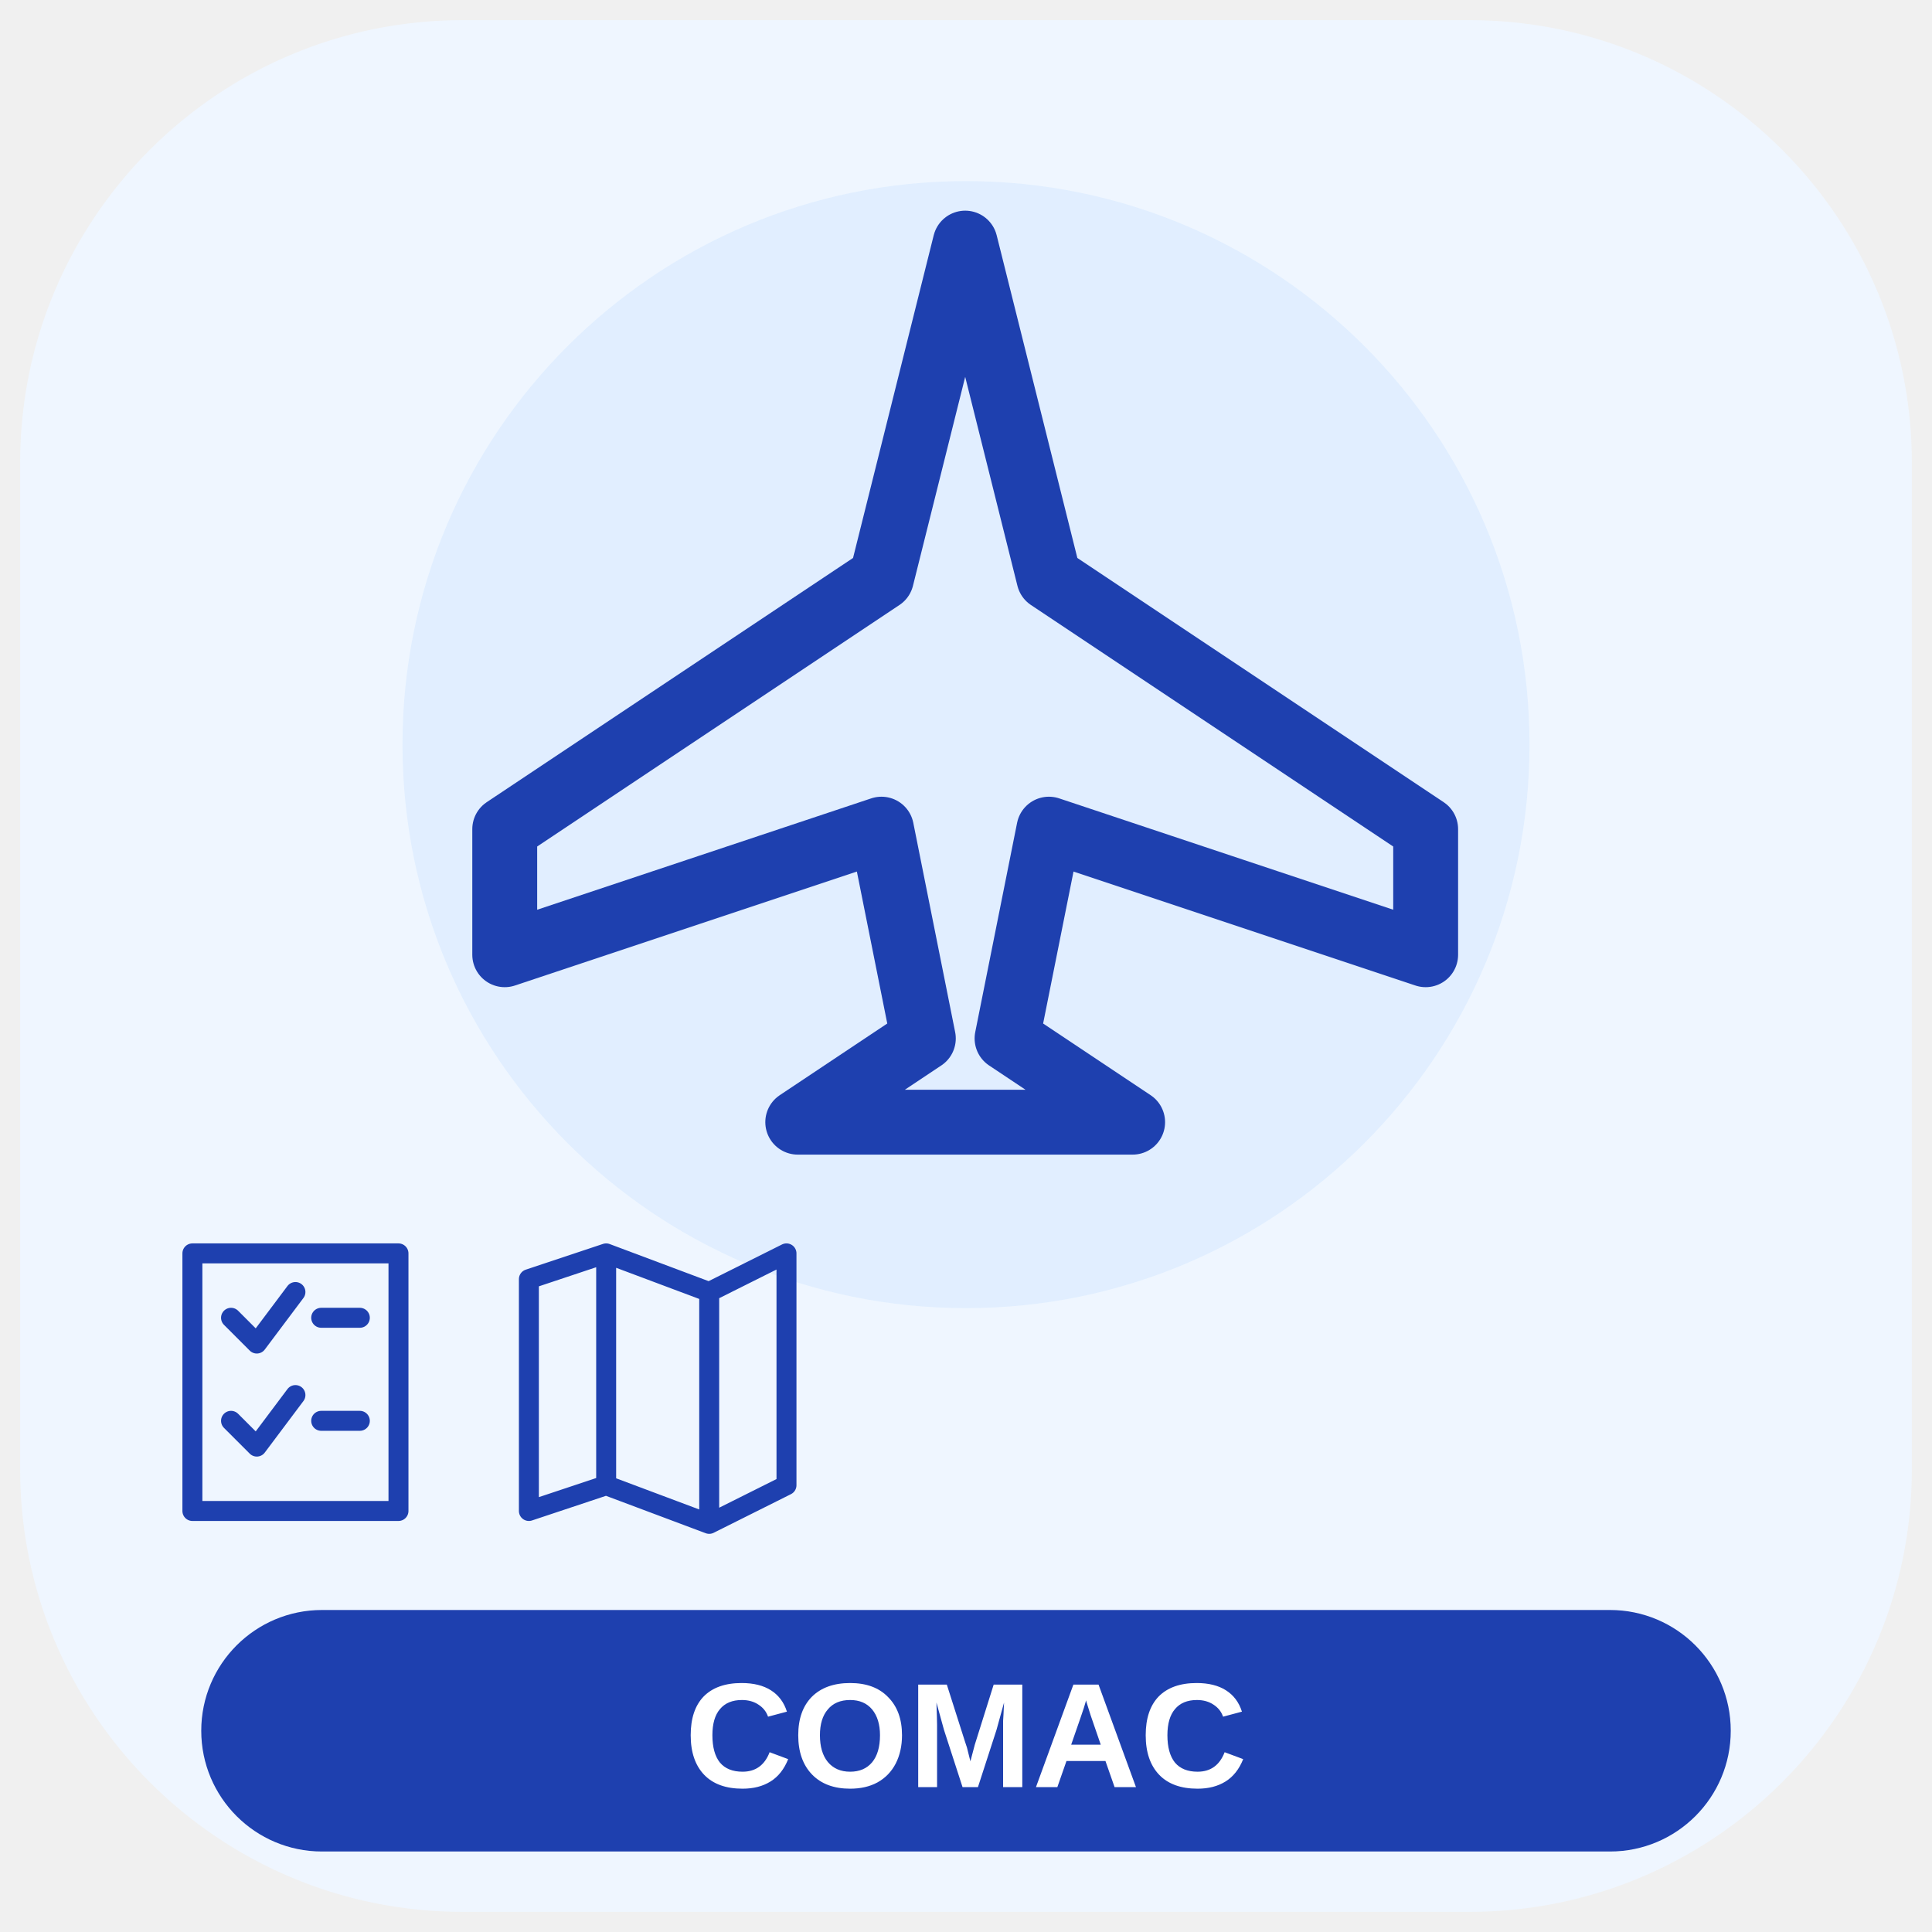
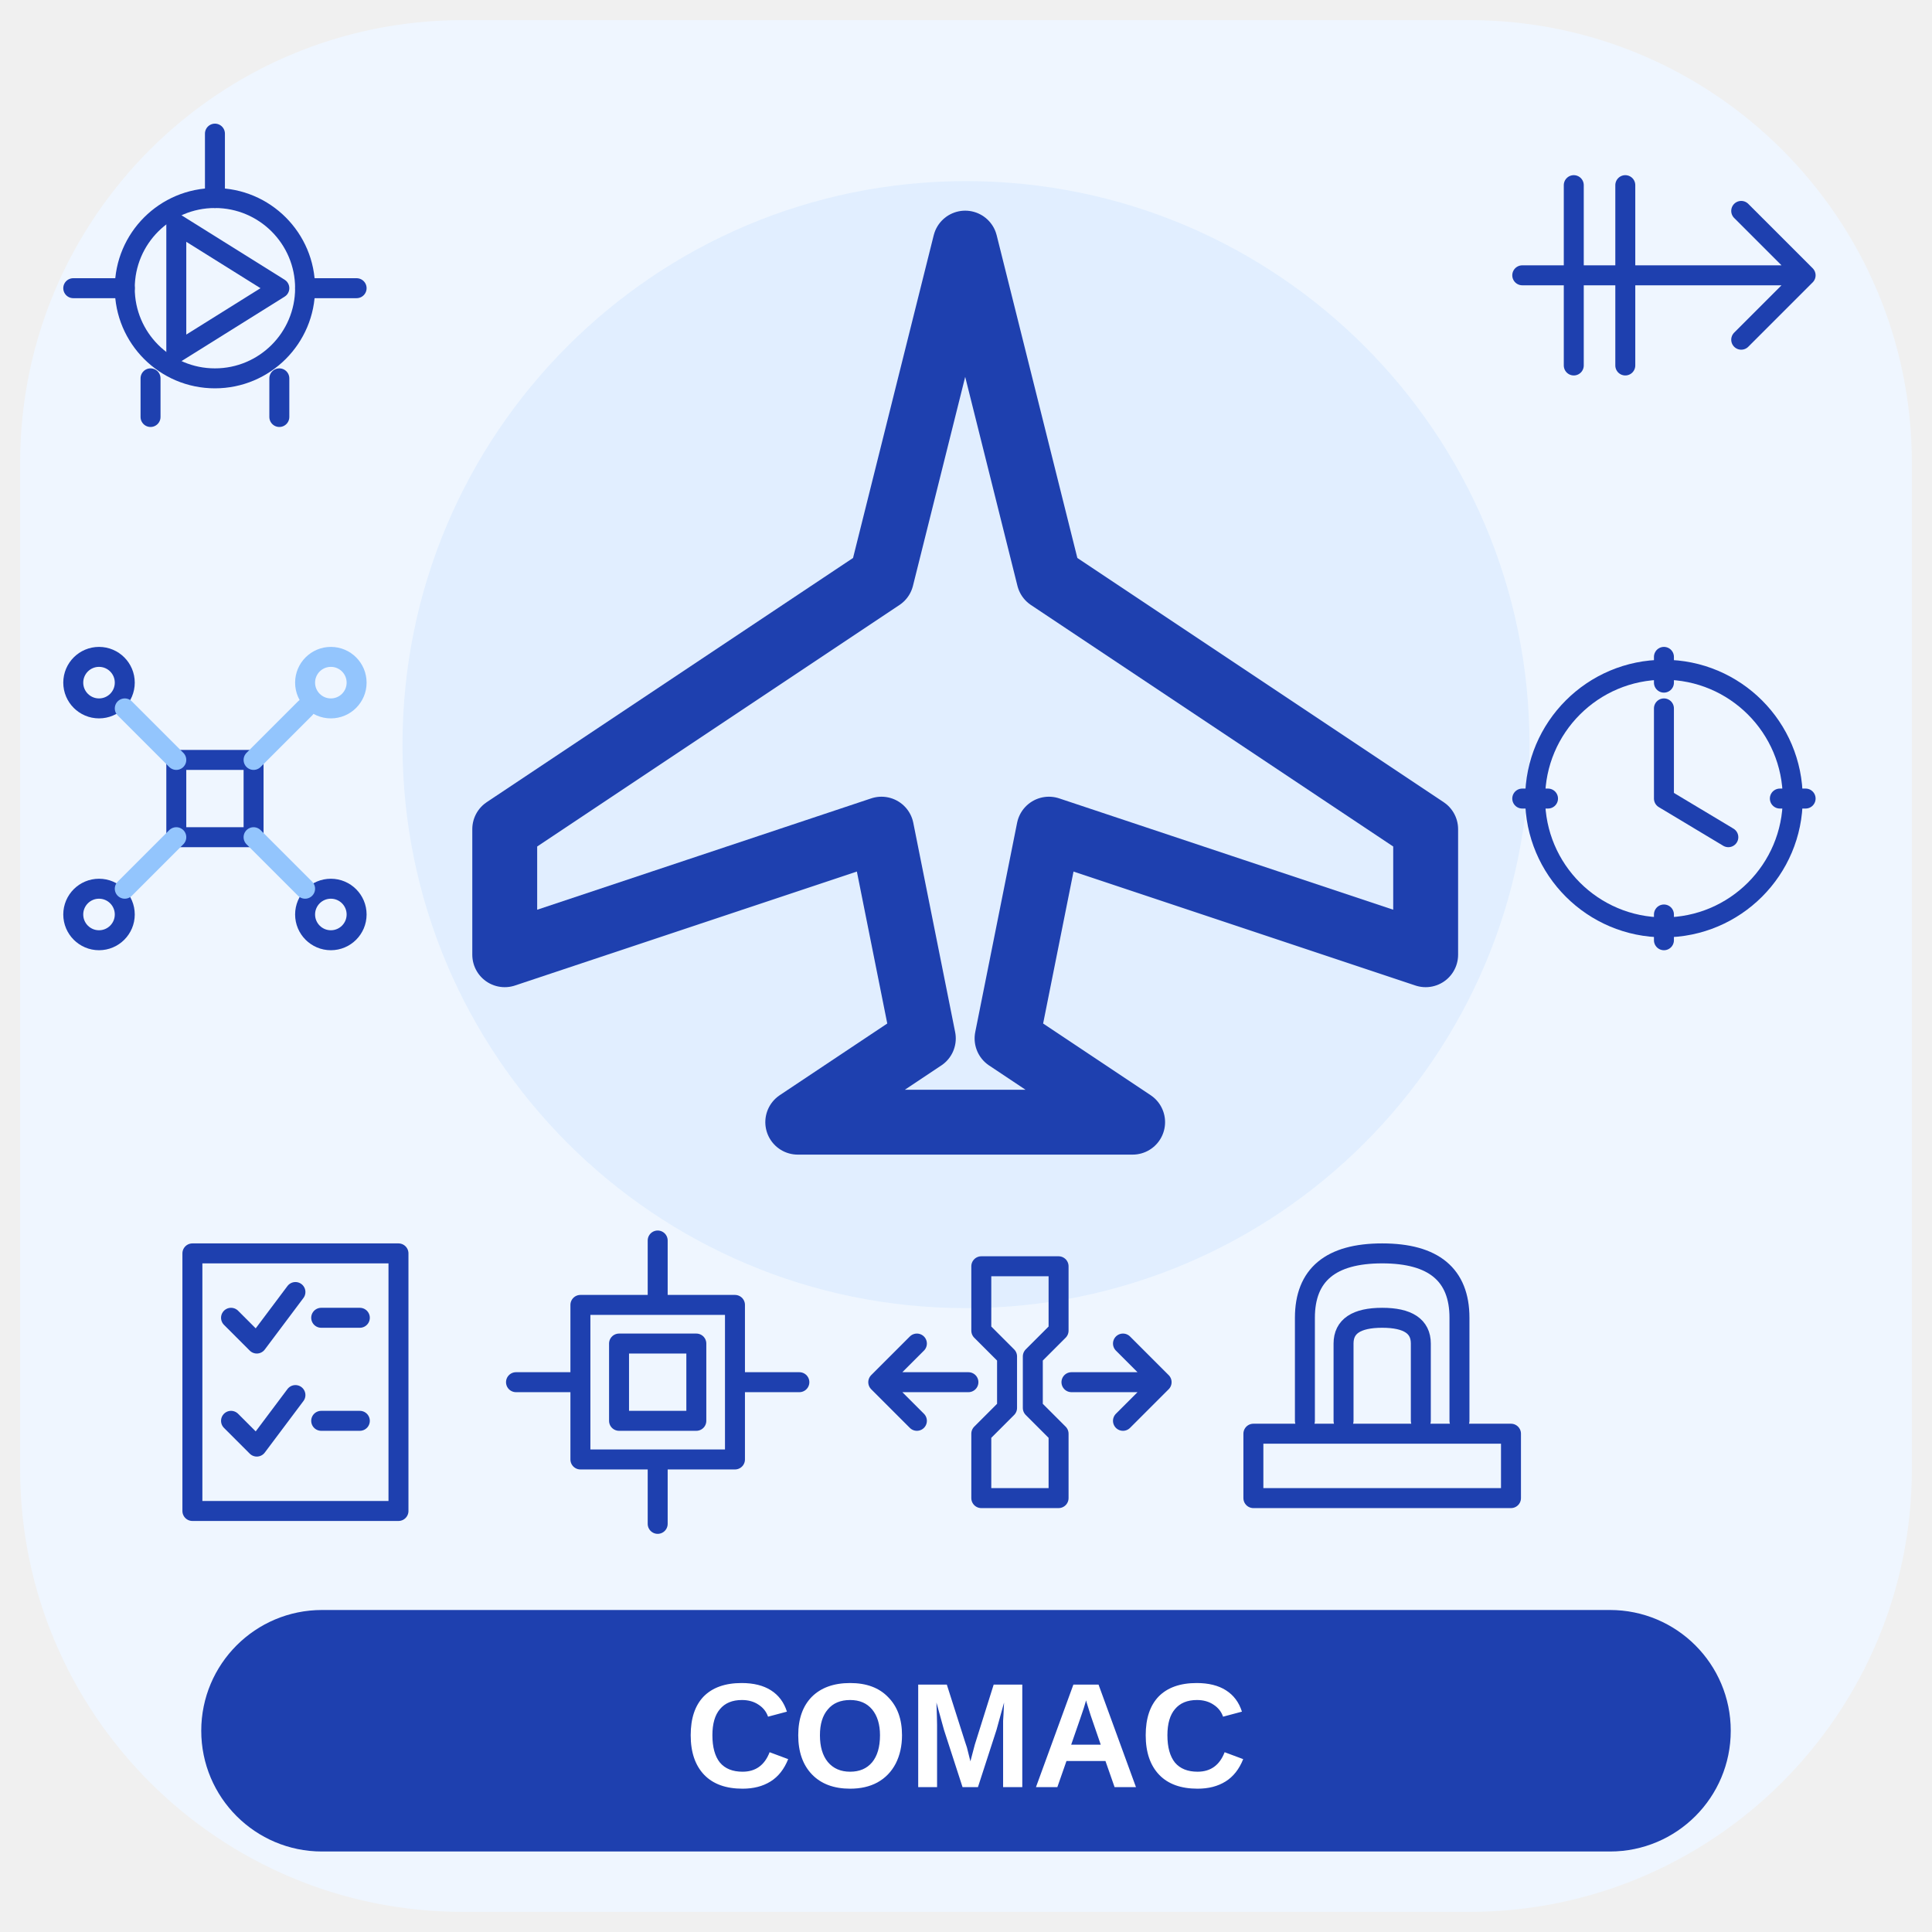
<svg xmlns="http://www.w3.org/2000/svg" viewBox="0 0 96 96" role="img">
  <rect x="1" y="1" width="94" height="94" rx="22" fill="#eff6ff" />
  <circle cx="48" cy="37" r="28" fill="#93c5fd" fill-opacity=".16" />
  <g transform="translate(23 10) scale(2.08)">
    <g fill="none" stroke-width="1.55" stroke-linecap="round" stroke-linejoin="round">
      <path d="m12 1 2 8 9 6v3l-9-3-1 5 3 2H8l3-2-1-5-9 3v-3l9-6z" stroke="#1e40af" />
    </g>
  </g>
  <g transform="translate(7 61) scale(.64)">
    <g fill="none" stroke-width="1.55" stroke-linecap="round" stroke-linejoin="round">
      <path d="M4 2h16v20H4zM7 7l2 2 3-4M14 7h3M7 15l2 2 3-4M14 15h3" stroke="#1e40af" />
    </g>
  </g>
  <g transform="translate(25 61) scale(.64)">
    <g fill="none" stroke-width="1.55" stroke-linecap="round" stroke-linejoin="round">
-       <path d="m2 4 6-2 8 3 6-3v18l-6 3-8-3-6 2zM8 2v18M16 5v18" stroke="#1e40af" />
+       <path d="M12 1v5m0 12v5M1 12h5m12 0h5M6 6h12v12H6zM9 9h6v6H9z" stroke="#1e40af" />
+     </g>
+   </g>
+   <g transform="translate(43 61) scale(.64)">
+     <g fill="none" stroke-width="1.55" stroke-linecap="round" stroke-linejoin="round">
+       <path d="M9 3h6v5l-2 2v4l2 2v5H9v-5l2-2v-4L9 8zM1 12h7m-4-3-3 3 3 3m12-3h7m-3-3 3 3-3 3" stroke="#1e40af" />
+     </g>
+   </g>
+   <g transform="translate(61 61) scale(.64)">
+     <g fill="none" stroke-width="1.55" stroke-linecap="round" stroke-linejoin="round">
+       <path d="M2 16h20v5H2zM6 15V7q0-5 6-5t6 5v8M9 15V9q0-2 3-2t3 2v6" stroke="#1e40af" />
+     </g>
+   </g>
+   <g transform="translate(75 6) scale(.64)">
+     <g fill="none" stroke-width="1.55" stroke-linecap="round" stroke-linejoin="round">
+       <path d="M1 12h22M18 7l5 5-5 5M5 5v14m4-14v14" stroke="#1e40af" />
+     </g>
+   </g>
+   <g transform="translate(3 6) scale(.64)">
+     <g fill="none" stroke-width="1.55" stroke-linecap="round" stroke-linejoin="round">
+       <circle cx="12" cy="13" r="7" stroke="#1e40af" />
+       <path d="m9 8 8 5-8 5zM1 13h4m14 0h4M12 6V1M7 20v3m10-3v3" stroke="#1e40af" />
+     </g>
+   </g>
+   <g transform="translate(75 32) scale(.64)">
+     <g fill="none" stroke-width="1.55" stroke-linecap="round" stroke-linejoin="round">
+       <circle cx="12" cy="12" r="10" stroke="#1e40af" />
+       <path d="M12 5v7l5 3M12 1v2M1 12h2M12 21v2m9-11h2" stroke="#1e40af" />
+     </g>
+   </g>
+   <g transform="translate(3 32) scale(.64)">
+     <g fill="none" stroke-width="1.55" stroke-linecap="round" stroke-linejoin="round">
+       <rect x="9" y="9" width="6" height="6" stroke="#1e40af" />
+       <circle cx="3" cy="3" r="2" stroke="#1e40af" />
+       <circle cx="21" cy="3" r="2" stroke="#93c5fd" />
+       <circle cx="3" cy="21" r="2" stroke="#1e40af" />
+       <circle cx="21" cy="21" r="2" stroke="#1e40af" />
+       <path d="m5 5 4 4m6 0 4-4M5 19l4-4m6 0 4 4" stroke="#93c5fd" />
    </g>
  </g>
  <rect x="10" y="80" width="76" height="12" rx="6" fill="#1e40af" />
  <text x="48" y="88.8" text-anchor="middle" font-family="Arial,sans-serif" font-weight="700" font-size="7.4" fill="white">COMAC</text>
</svg>
